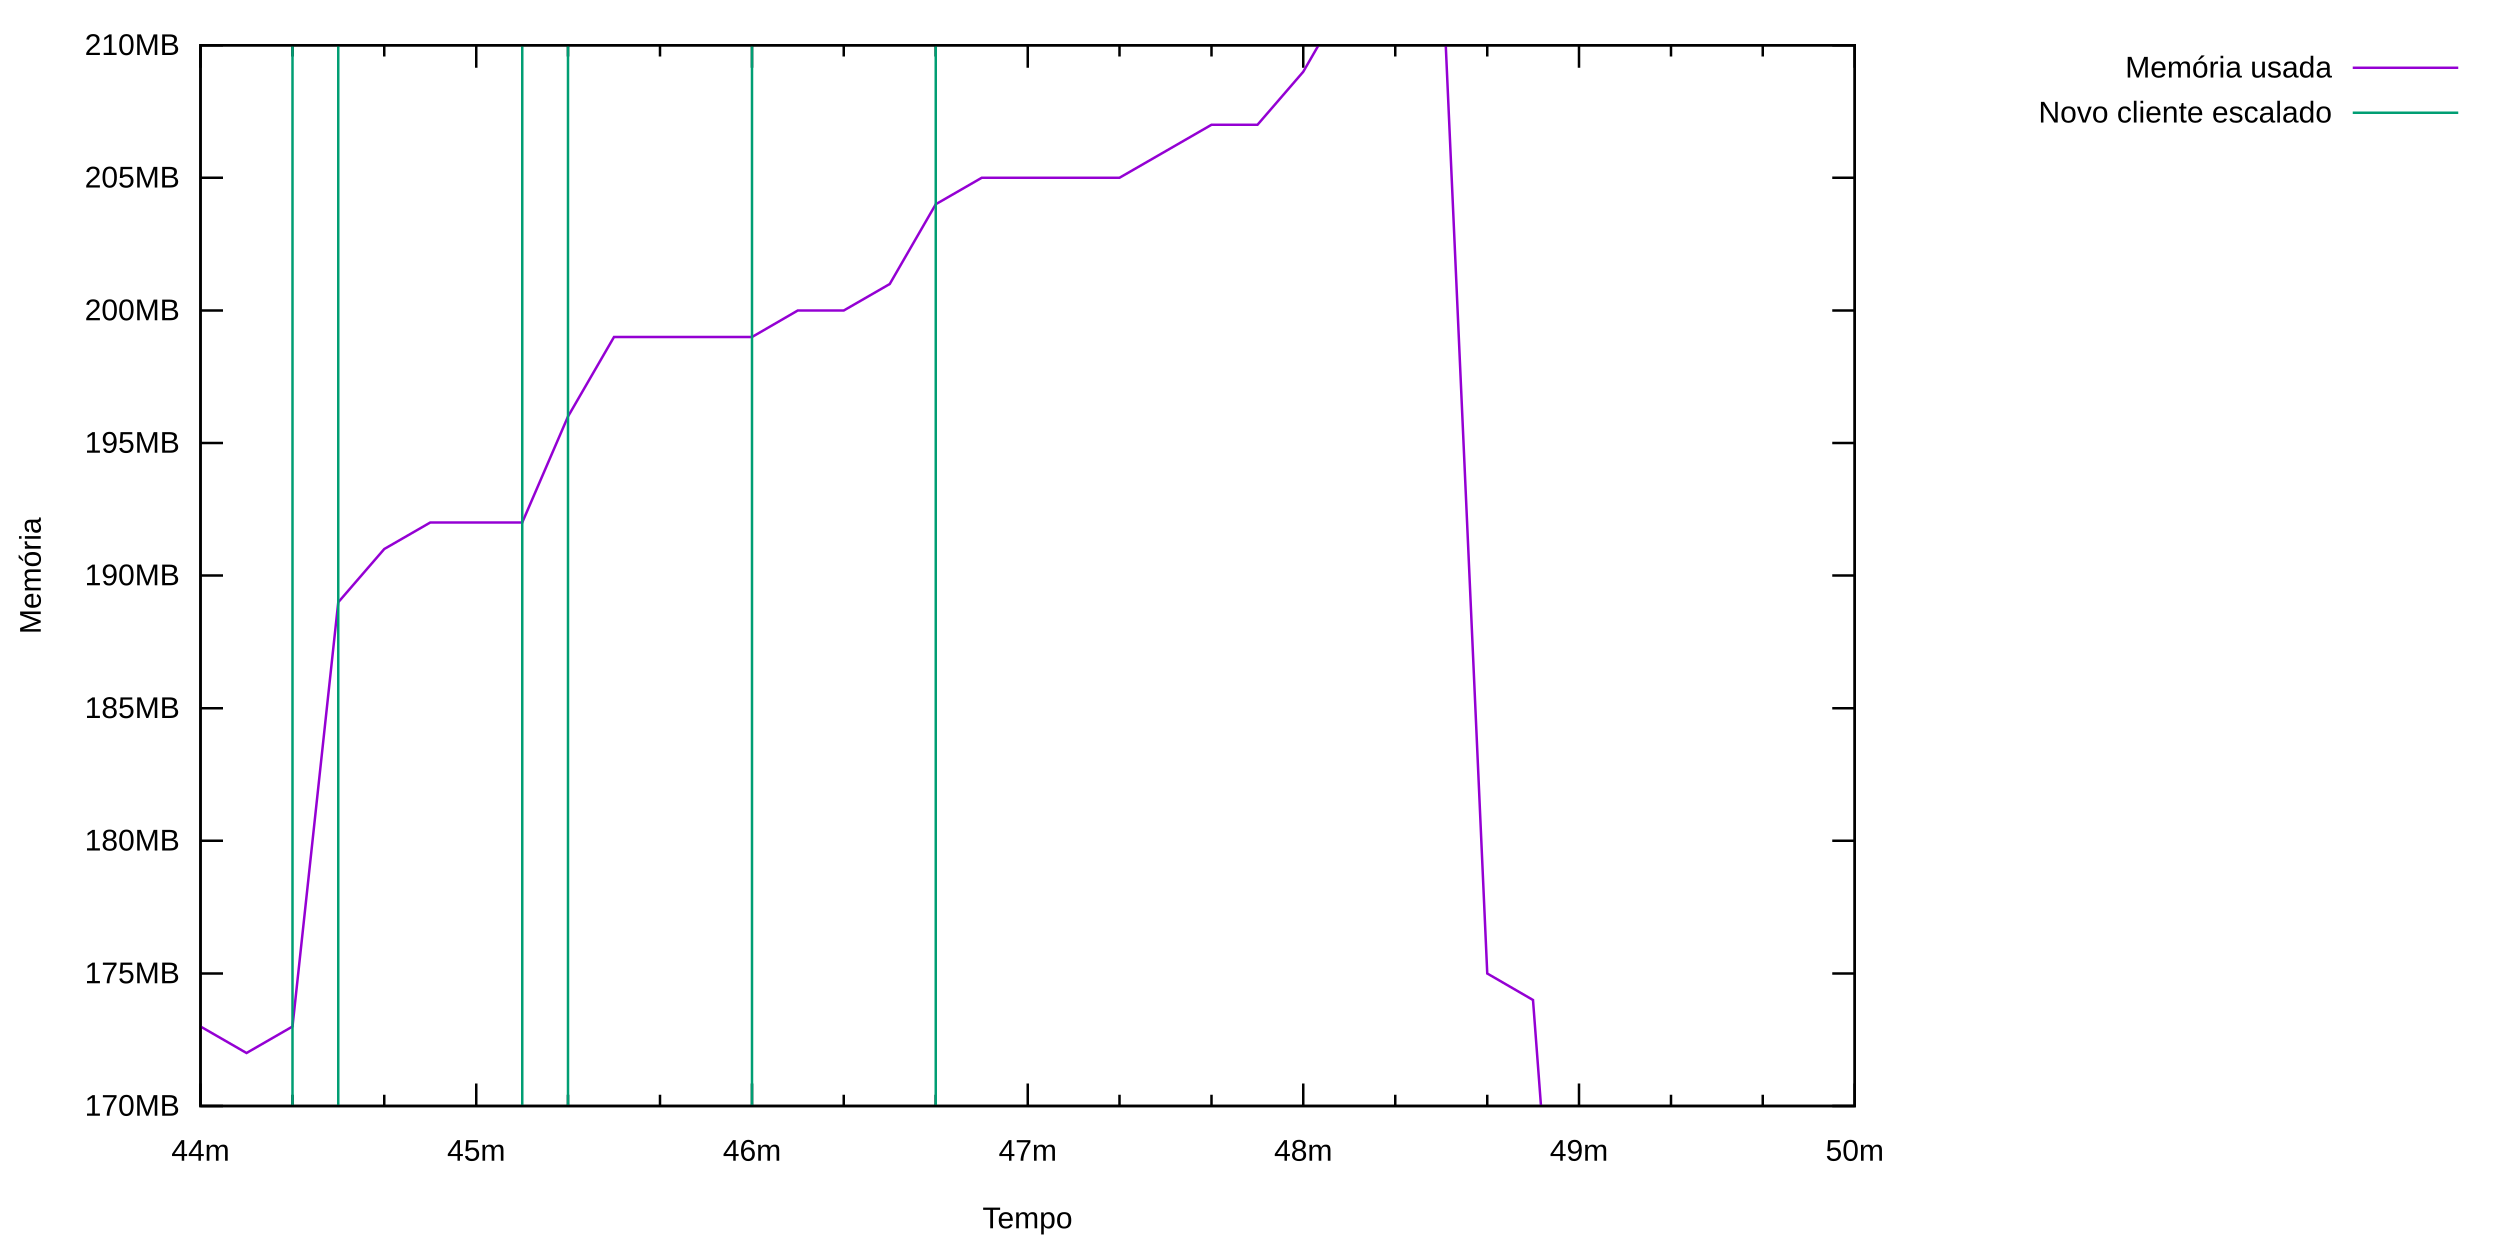
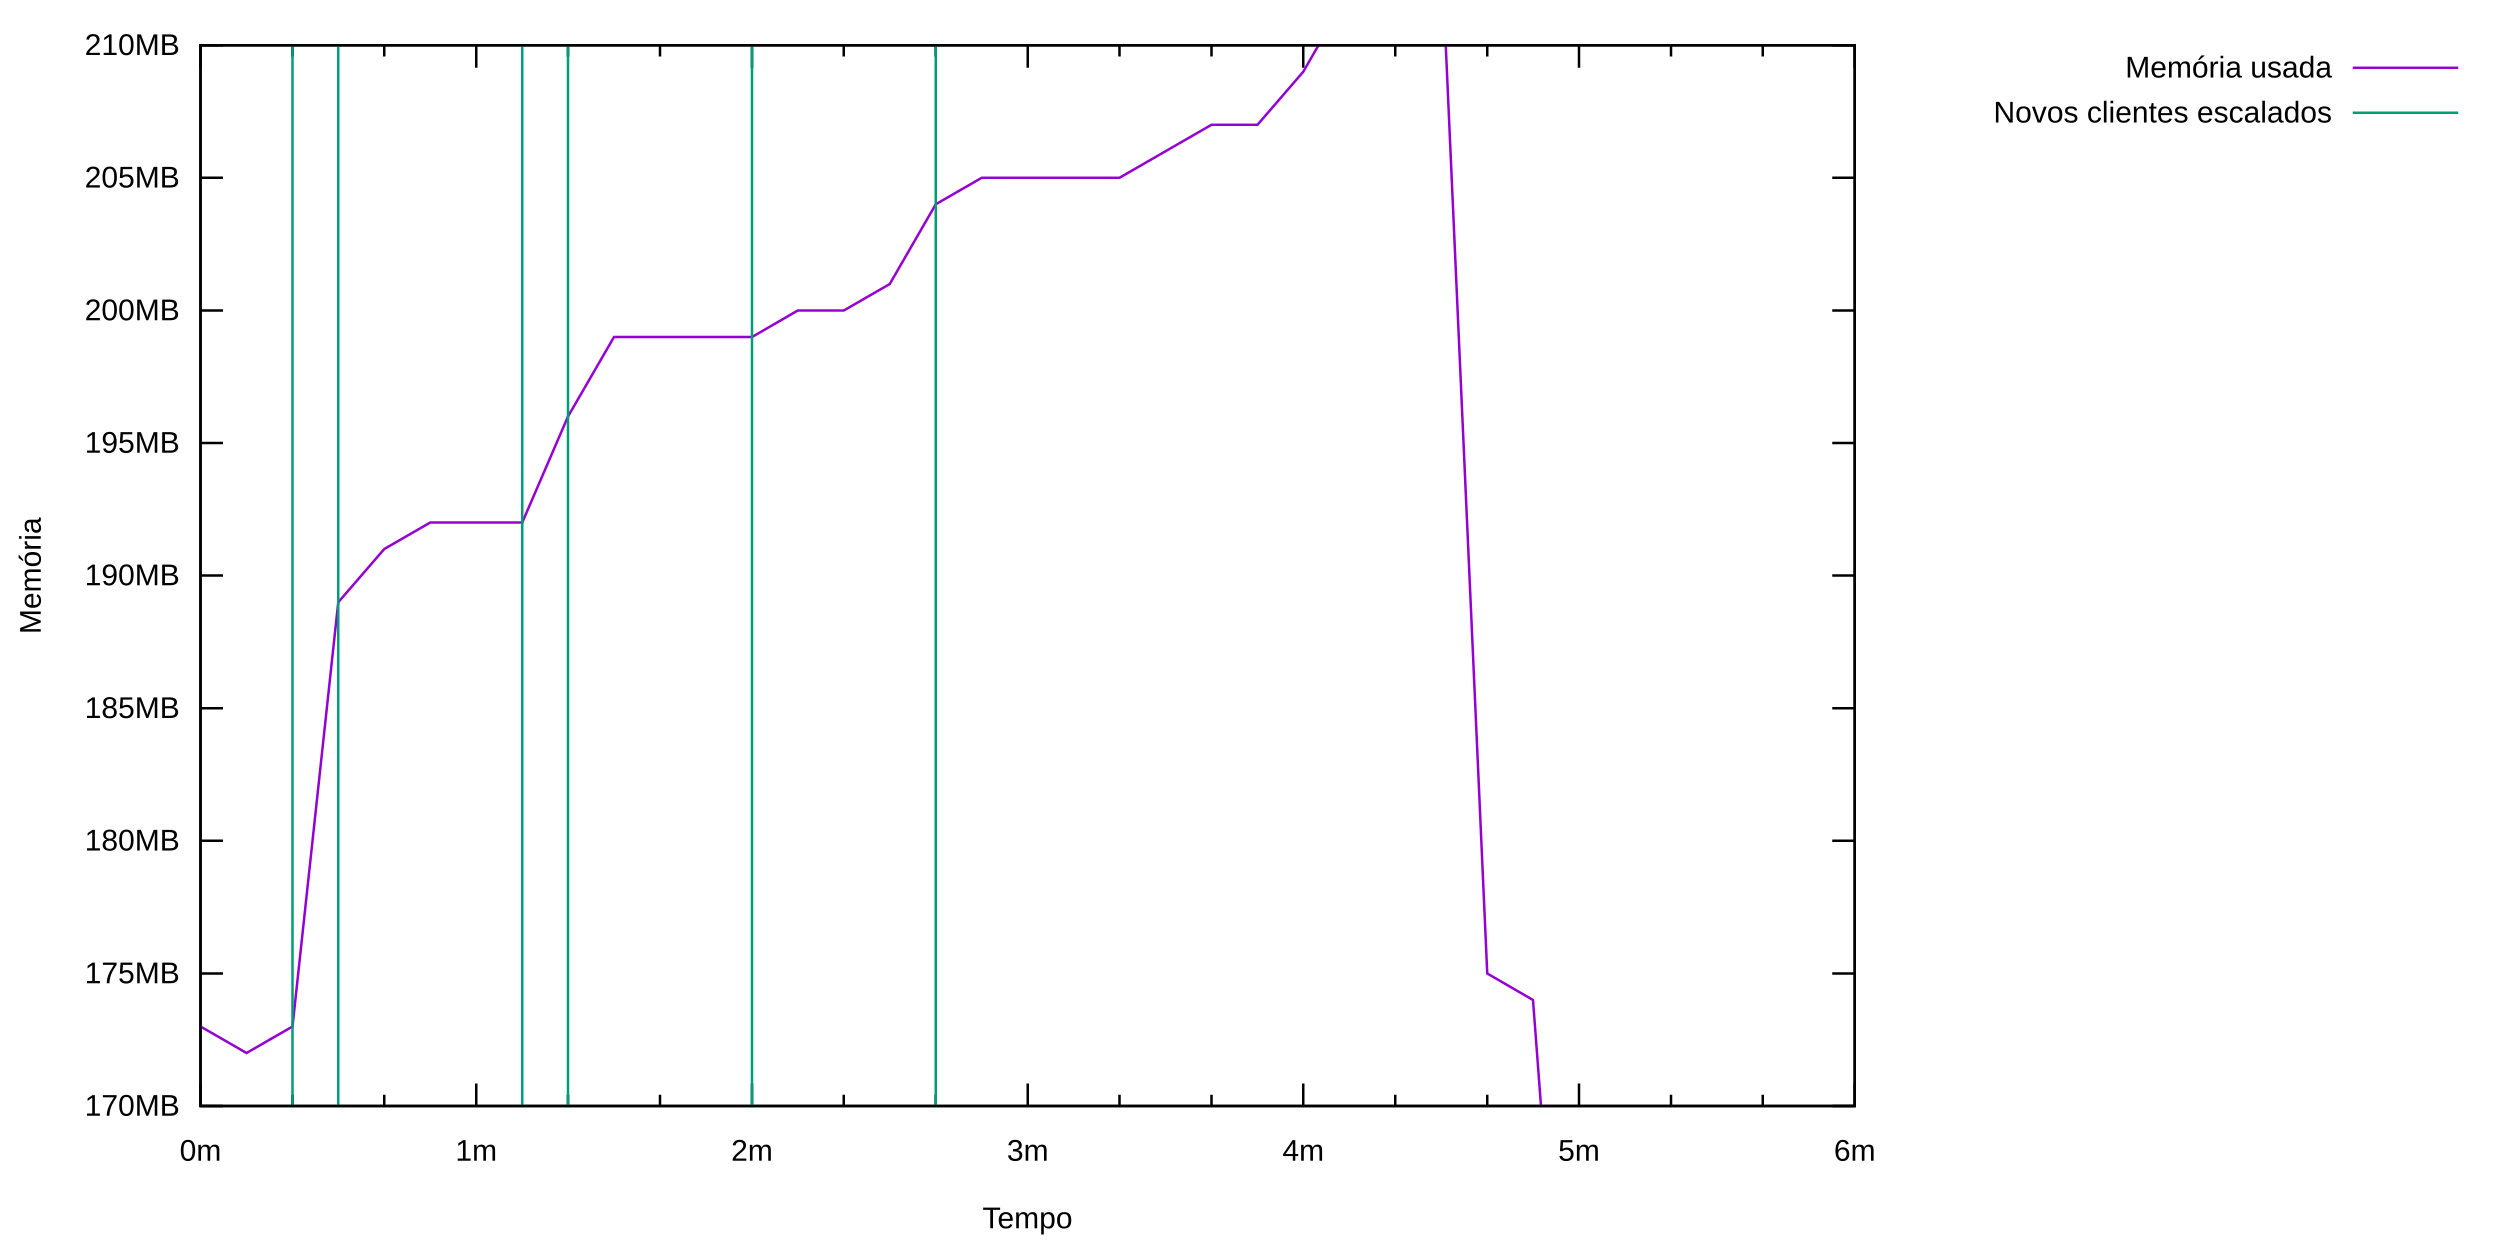
<svg xmlns="http://www.w3.org/2000/svg" xmlns:xlink="http://www.w3.org/1999/xlink" width="1000" height="500" viewBox="0 0 1000 500">
  <g id="gnuplot_canvas">
    <rect x="0" y="0" width="1000" height="500" fill="none" />
    <defs>
      <circle id="gpDot" r="0.5" stroke-width="0.5" stroke="currentColor" />
      <path id="gpPt0" stroke-width="0.222" stroke="currentColor" d="M-1,0 h2 M0,-1 v2" />
      <path id="gpPt1" stroke-width="0.222" stroke="currentColor" d="M-1,-1 L1,1 M1,-1 L-1,1" />
      <path id="gpPt2" stroke-width="0.222" stroke="currentColor" d="M-1,0 L1,0 M0,-1 L0,1 M-1,-1 L1,1 M-1,1 L1,-1" />
      <rect id="gpPt3" stroke-width="0.222" stroke="currentColor" x="-1" y="-1" width="2" height="2" />
      <rect id="gpPt4" stroke-width="0.222" stroke="currentColor" fill="currentColor" x="-1" y="-1" width="2" height="2" />
      <circle id="gpPt5" stroke-width="0.222" stroke="currentColor" cx="0" cy="0" r="1" />
      <use xlink:href="#gpPt5" id="gpPt6" fill="currentColor" stroke="none" />
      <path id="gpPt7" stroke-width="0.222" stroke="currentColor" d="M0,-1.33 L-1.33,0.67 L1.33,0.67 z" />
      <use xlink:href="#gpPt7" id="gpPt8" fill="currentColor" stroke="none" />
      <use xlink:href="#gpPt7" id="gpPt9" stroke="currentColor" transform="rotate(180)" />
      <use xlink:href="#gpPt9" id="gpPt10" fill="currentColor" stroke="none" />
      <use xlink:href="#gpPt3" id="gpPt11" stroke="currentColor" transform="rotate(45)" />
      <use xlink:href="#gpPt11" id="gpPt12" fill="currentColor" stroke="none" />
      <path id="gpPt13" stroke-width="0.222" stroke="currentColor" d="M0,1.330 L1.265,0.411 L0.782,-1.067 L-0.782,-1.076 L-1.265,0.411 z" />
      <use xlink:href="#gpPt13" id="gpPt14" fill="currentColor" stroke="none" />
      <filter id="textbox" filterUnits="objectBoundingBox" x="0" y="0" height="1" width="1">
        <feFlood flood-color="white" flood-opacity="1" result="bgnd" />
        <feComposite in="SourceGraphic" in2="bgnd" operator="atop" />
      </filter>
      <filter id="greybox" filterUnits="objectBoundingBox" x="0" y="0" height="1" width="1">
        <feFlood flood-color="lightgrey" flood-opacity="1" result="grey" />
        <feComposite in="SourceGraphic" in2="grey" operator="atop" />
      </filter>
    </defs>
    <g fill="none" color="white" stroke="black" stroke-width="1.00" stroke-linecap="butt" stroke-linejoin="miter">
</g>
    <g fill="none" color="black" stroke="currentColor" stroke-width="1.00" stroke-linecap="butt" stroke-linejoin="miter">
      <path stroke="black" d="M80.2,442.4 L89.2,442.4 M741.9,442.4 L732.9,442.4  " />
      <g transform="translate(71.9,446.3)" stroke="none" fill="black" font-family="Arial" font-size="12.00" text-anchor="end">
        <text>
          <tspan font-family="Arial">170MB</tspan>
        </text>
      </g>
    </g>
    <g fill="none" color="black" stroke="currentColor" stroke-width="1.00" stroke-linecap="butt" stroke-linejoin="miter">
      <path stroke="black" d="M80.2,389.4 L89.2,389.4 M741.9,389.4 L732.9,389.4  " />
      <g transform="translate(71.9,393.3)" stroke="none" fill="black" font-family="Arial" font-size="12.00" text-anchor="end">
        <text>
          <tspan font-family="Arial">175MB</tspan>
        </text>
      </g>
    </g>
    <g fill="none" color="black" stroke="currentColor" stroke-width="1.00" stroke-linecap="butt" stroke-linejoin="miter">
      <path stroke="black" d="M80.2,336.3 L89.2,336.3 M741.9,336.3 L732.9,336.3  " />
      <g transform="translate(71.9,340.2)" stroke="none" fill="black" font-family="Arial" font-size="12.00" text-anchor="end">
        <text>
          <tspan font-family="Arial">180MB</tspan>
        </text>
      </g>
    </g>
    <g fill="none" color="black" stroke="currentColor" stroke-width="1.00" stroke-linecap="butt" stroke-linejoin="miter">
      <path stroke="black" d="M80.2,283.3 L89.2,283.3 M741.9,283.3 L732.9,283.3  " />
      <g transform="translate(71.9,287.2)" stroke="none" fill="black" font-family="Arial" font-size="12.00" text-anchor="end">
        <text>
          <tspan font-family="Arial">185MB</tspan>
        </text>
      </g>
    </g>
    <g fill="none" color="black" stroke="currentColor" stroke-width="1.00" stroke-linecap="butt" stroke-linejoin="miter">
      <path stroke="black" d="M80.2,230.2 L89.2,230.2 M741.9,230.2 L732.9,230.2  " />
      <g transform="translate(71.9,234.1)" stroke="none" fill="black" font-family="Arial" font-size="12.00" text-anchor="end">
        <text>
          <tspan font-family="Arial">190MB</tspan>
        </text>
      </g>
    </g>
    <g fill="none" color="black" stroke="currentColor" stroke-width="1.00" stroke-linecap="butt" stroke-linejoin="miter">
      <path stroke="black" d="M80.2,177.2 L89.2,177.2 M741.9,177.2 L732.9,177.2  " />
      <g transform="translate(71.9,181.1)" stroke="none" fill="black" font-family="Arial" font-size="12.00" text-anchor="end">
        <text>
          <tspan font-family="Arial">195MB</tspan>
        </text>
      </g>
    </g>
    <g fill="none" color="black" stroke="currentColor" stroke-width="1.00" stroke-linecap="butt" stroke-linejoin="miter">
      <path stroke="black" d="M80.2,124.2 L89.2,124.2 M741.9,124.2 L732.9,124.2  " />
      <g transform="translate(71.9,128.1)" stroke="none" fill="black" font-family="Arial" font-size="12.00" text-anchor="end">
        <text>
          <tspan font-family="Arial">200MB</tspan>
        </text>
      </g>
    </g>
    <g fill="none" color="black" stroke="currentColor" stroke-width="1.00" stroke-linecap="butt" stroke-linejoin="miter">
      <path stroke="black" d="M80.2,71.1 L89.2,71.1 M741.9,71.1 L732.9,71.1  " />
      <g transform="translate(71.9,75.0)" stroke="none" fill="black" font-family="Arial" font-size="12.00" text-anchor="end">
        <text>
          <tspan font-family="Arial">205MB</tspan>
        </text>
      </g>
    </g>
    <g fill="none" color="black" stroke="currentColor" stroke-width="1.00" stroke-linecap="butt" stroke-linejoin="miter">
      <path stroke="black" d="M80.2,18.1 L89.2,18.1 M741.9,18.1 L732.9,18.1  " />
      <g transform="translate(71.9,22.0)" stroke="none" fill="black" font-family="Arial" font-size="12.00" text-anchor="end">
        <text>
          <tspan font-family="Arial">210MB</tspan>
        </text>
      </g>
    </g>
    <g fill="none" color="black" stroke="currentColor" stroke-width="1.00" stroke-linecap="butt" stroke-linejoin="miter">
      <path stroke="black" d="M80.2,442.4 L80.2,433.4 M80.2,18.1 L80.2,27.1  " />
      <g transform="translate(80.2,464.3)" stroke="none" fill="black" font-family="Arial" font-size="12.00" text-anchor="middle">
        <text>
-           <tspan font-family="Arial">44m</tspan>
+           <tspan font-family="Arial">0m</tspan>
        </text>
      </g>
    </g>
    <g fill="none" color="black" stroke="currentColor" stroke-width="1.00" stroke-linecap="butt" stroke-linejoin="miter">
      <path stroke="black" d="M117.0,442.4 L117.0,437.9 M117.0,18.1 L117.0,22.6 M153.7,442.4 L153.7,437.9 M153.7,18.1 L153.7,22.6   M190.5,442.4 L190.5,433.4 M190.5,18.1 L190.5,27.1  " />
      <g transform="translate(190.5,464.3)" stroke="none" fill="black" font-family="Arial" font-size="12.00" text-anchor="middle">
        <text>
-           <tspan font-family="Arial">45m</tspan>
+           <tspan font-family="Arial">1m</tspan>
        </text>
      </g>
    </g>
    <g fill="none" color="black" stroke="currentColor" stroke-width="1.00" stroke-linecap="butt" stroke-linejoin="miter">
      <path stroke="black" d="M227.2,442.4 L227.2,437.9 M227.2,18.1 L227.2,22.6 M264.0,442.4 L264.0,437.9 M264.0,18.1 L264.0,22.6   M300.8,442.4 L300.8,433.4 M300.8,18.1 L300.8,27.1  " />
      <g transform="translate(300.8,464.3)" stroke="none" fill="black" font-family="Arial" font-size="12.00" text-anchor="middle">
        <text>
-           <tspan font-family="Arial">46m</tspan>
+           <tspan font-family="Arial">2m</tspan>
        </text>
      </g>
    </g>
    <g fill="none" color="black" stroke="currentColor" stroke-width="1.00" stroke-linecap="butt" stroke-linejoin="miter">
      <path stroke="black" d="M337.5,442.4 L337.5,437.9 M337.5,18.1 L337.5,22.6 M374.3,442.4 L374.3,437.9 M374.3,18.1 L374.3,22.6   M411.1,442.4 L411.1,433.4 M411.1,18.1 L411.1,27.1  " />
      <g transform="translate(411.1,464.3)" stroke="none" fill="black" font-family="Arial" font-size="12.00" text-anchor="middle">
        <text>
-           <tspan font-family="Arial">47m</tspan>
+           <tspan font-family="Arial">3m</tspan>
        </text>
      </g>
    </g>
    <g fill="none" color="black" stroke="currentColor" stroke-width="1.00" stroke-linecap="butt" stroke-linejoin="miter">
      <path stroke="black" d="M447.8,442.4 L447.8,437.9 M447.8,18.1 L447.8,22.6 M484.6,442.4 L484.6,437.9 M484.6,18.1 L484.6,22.6   M521.3,442.4 L521.3,433.4 M521.3,18.1 L521.3,27.1  " />
      <g transform="translate(521.3,464.3)" stroke="none" fill="black" font-family="Arial" font-size="12.00" text-anchor="middle">
        <text>
-           <tspan font-family="Arial">48m</tspan>
+           <tspan font-family="Arial">4m</tspan>
        </text>
      </g>
    </g>
    <g fill="none" color="black" stroke="currentColor" stroke-width="1.00" stroke-linecap="butt" stroke-linejoin="miter">
      <path stroke="black" d="M558.1,442.4 L558.1,437.9 M558.1,18.1 L558.1,22.6 M594.9,442.4 L594.9,437.9 M594.9,18.1 L594.9,22.6   M631.6,442.4 L631.6,433.4 M631.6,18.1 L631.6,27.1  " />
      <g transform="translate(631.6,464.3)" stroke="none" fill="black" font-family="Arial" font-size="12.00" text-anchor="middle">
        <text>
-           <tspan font-family="Arial">49m</tspan>
+           <tspan font-family="Arial">5m</tspan>
        </text>
      </g>
    </g>
    <g fill="none" color="black" stroke="currentColor" stroke-width="1.00" stroke-linecap="butt" stroke-linejoin="miter">
      <path stroke="black" d="M668.4,442.4 L668.4,437.9 M668.4,18.1 L668.4,22.6 M705.1,442.4 L705.1,437.9 M705.1,18.1 L705.1,22.6   M741.9,442.4 L741.9,433.4 M741.9,18.1 L741.9,27.1  " />
      <g transform="translate(741.9,464.3)" stroke="none" fill="black" font-family="Arial" font-size="12.00" text-anchor="middle">
        <text>
-           <tspan font-family="Arial">50m</tspan>
+           <tspan font-family="Arial">6m</tspan>
        </text>
      </g>
    </g>
    <g fill="none" color="black" stroke="currentColor" stroke-width="1.00" stroke-linecap="butt" stroke-linejoin="miter">
</g>
    <g fill="none" color="black" stroke="currentColor" stroke-width="1.00" stroke-linecap="butt" stroke-linejoin="miter">
      <path stroke="black" d="M80.2,18.1 L80.2,442.4 L741.9,442.4 L741.9,18.1 L80.2,18.1 Z  " />
    </g>
    <g fill="none" color="black" stroke="currentColor" stroke-width="1.00" stroke-linecap="butt" stroke-linejoin="miter">
      <g transform="translate(16.3,230.3) rotate(270)" stroke="none" fill="black" font-family="arial" font-size="12.00" text-anchor="middle">
        <text>
          <tspan font-family="arial">Memória</tspan>
        </text>
      </g>
    </g>
    <g fill="none" color="black" stroke="currentColor" stroke-width="1.00" stroke-linecap="butt" stroke-linejoin="miter">
      <g transform="translate(411.0,491.3)" stroke="none" fill="black" font-family="arial" font-size="12.00" text-anchor="middle">
        <text>
          <tspan font-family="arial">Tempo</tspan>
        </text>
      </g>
    </g>
    <g fill="none" color="black" stroke="currentColor" stroke-width="1.00" stroke-linecap="butt" stroke-linejoin="miter">
</g>
    <g id="gnuplot_plot_1">
      <g fill="none" color="black" stroke="currentColor" stroke-width="1.00" stroke-linecap="butt" stroke-linejoin="miter">
        <g transform="translate(932.8,31.0)" stroke="none" fill="black" font-family="arial" font-size="12.00" text-anchor="end">
          <text>
            <tspan font-family="arial">Memória usada</tspan>
          </text>
        </g>
      </g>
      <g fill="none" color="black" stroke="currentColor" stroke-width="1.00" stroke-linecap="butt" stroke-linejoin="miter">
        <path stroke="rgb(148,   0, 211)" d="M941.1,27.1 L983.3,27.1 M80.2,410.6 L98.6,421.2 L117.0,410.6 L135.3,240.9 L153.7,219.6 L172.1,209.0   L190.5,209.0 L208.9,209.0 L227.2,166.6 L245.6,134.8 L264.0,134.8 L282.4,134.8 L300.8,134.8 L319.1,124.2   L337.5,124.2 L355.9,113.6 L374.3,81.7 L392.7,71.1 L411.1,71.1 L429.4,71.1 L447.8,71.1 L466.2,60.5   L484.6,49.9 L503.0,49.9 L521.3,28.7 L527.4,18.1 M578.3,18.1 L594.9,389.4 L613.2,400.0 L616.4,442.4    " />
      </g>
    </g>
    <g id="gnuplot_plot_2">
      <g fill="none" color="black" stroke="currentColor" stroke-width="1.00" stroke-linecap="butt" stroke-linejoin="miter">
        <g transform="translate(932.8,49.0)" stroke="none" fill="black" font-family="arial" font-size="12.00" text-anchor="end">
          <text>
-             <tspan font-family="arial">Novo cliente escalado</tspan>
+             <tspan font-family="arial">Novos clientes escalados</tspan>
          </text>
        </g>
      </g>
      <g fill="none" color="black" stroke="currentColor" stroke-width="1.00" stroke-linecap="butt" stroke-linejoin="miter">
        <path stroke="rgb(  0, 158, 115)" d="M941.1,45.1 L983.3,45.1 M117.0,442.4 L117.0,18.1 M135.3,442.4 L135.3,18.1 M208.9,442.4 L208.9,18.1   M227.2,442.4 L227.2,18.1 M300.8,442.4 L300.8,18.1 M374.3,442.4 L374.3,18.1  " />
      </g>
    </g>
    <g fill="none" color="white" stroke="rgb(  0, 158, 115)" stroke-width="2.00" stroke-linecap="butt" stroke-linejoin="miter">
</g>
    <g fill="none" color="black" stroke="currentColor" stroke-width="2.00" stroke-linecap="butt" stroke-linejoin="miter">
</g>
    <g fill="none" color="black" stroke="black" stroke-width="1.00" stroke-linecap="butt" stroke-linejoin="miter">
</g>
    <g fill="none" color="black" stroke="currentColor" stroke-width="1.00" stroke-linecap="butt" stroke-linejoin="miter">
      <path stroke="black" d="M80.2,18.1 L80.2,442.4 L741.9,442.4 L741.9,18.1 L80.2,18.1 Z  " />
    </g>
    <g fill="none" color="black" stroke="currentColor" stroke-width="1.00" stroke-linecap="butt" stroke-linejoin="miter">
</g>
  </g>
</svg>
